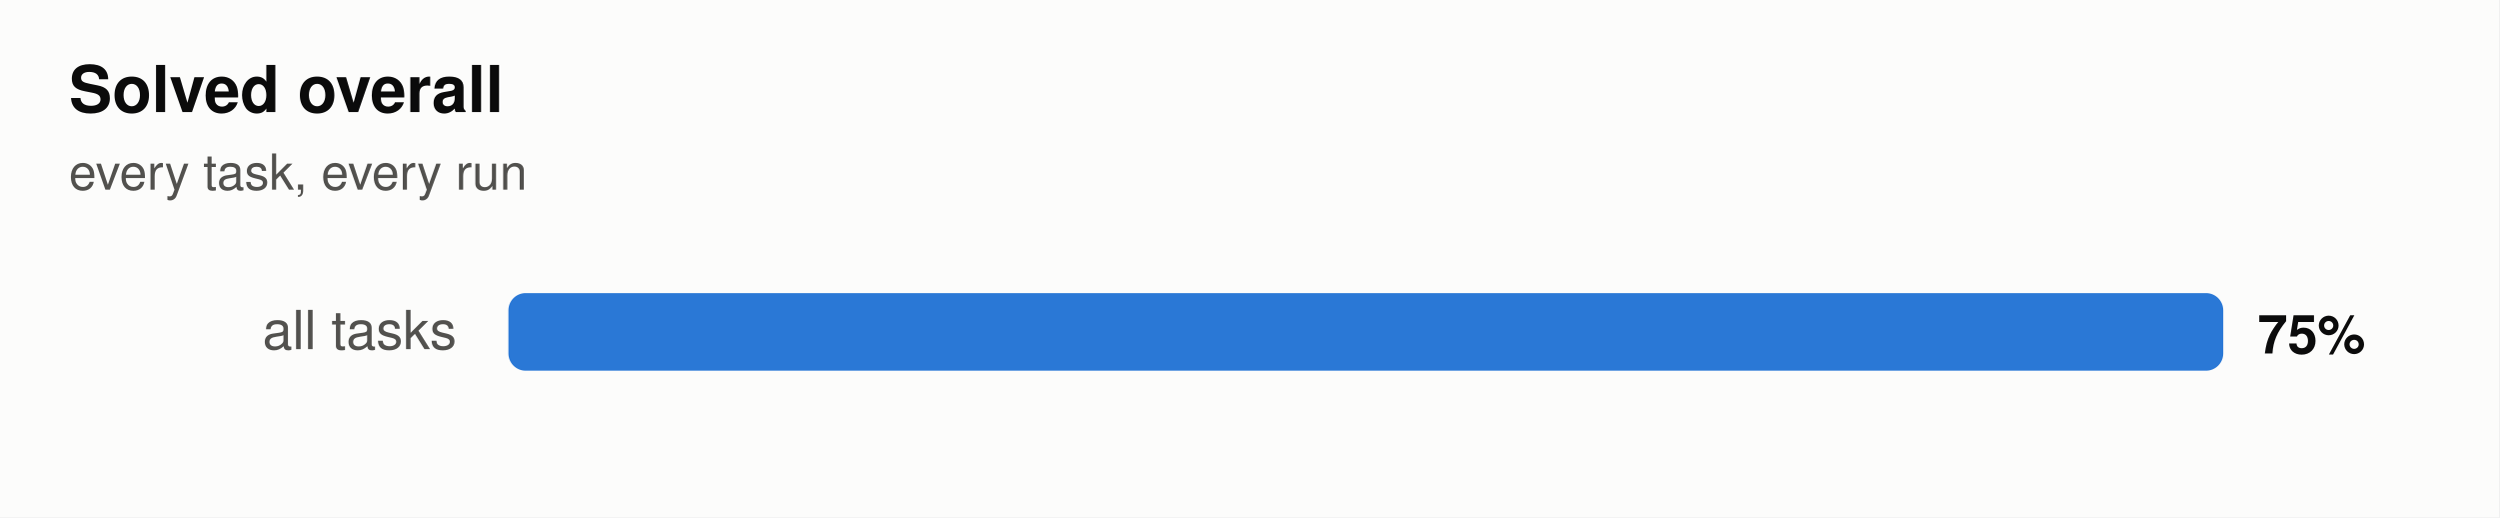
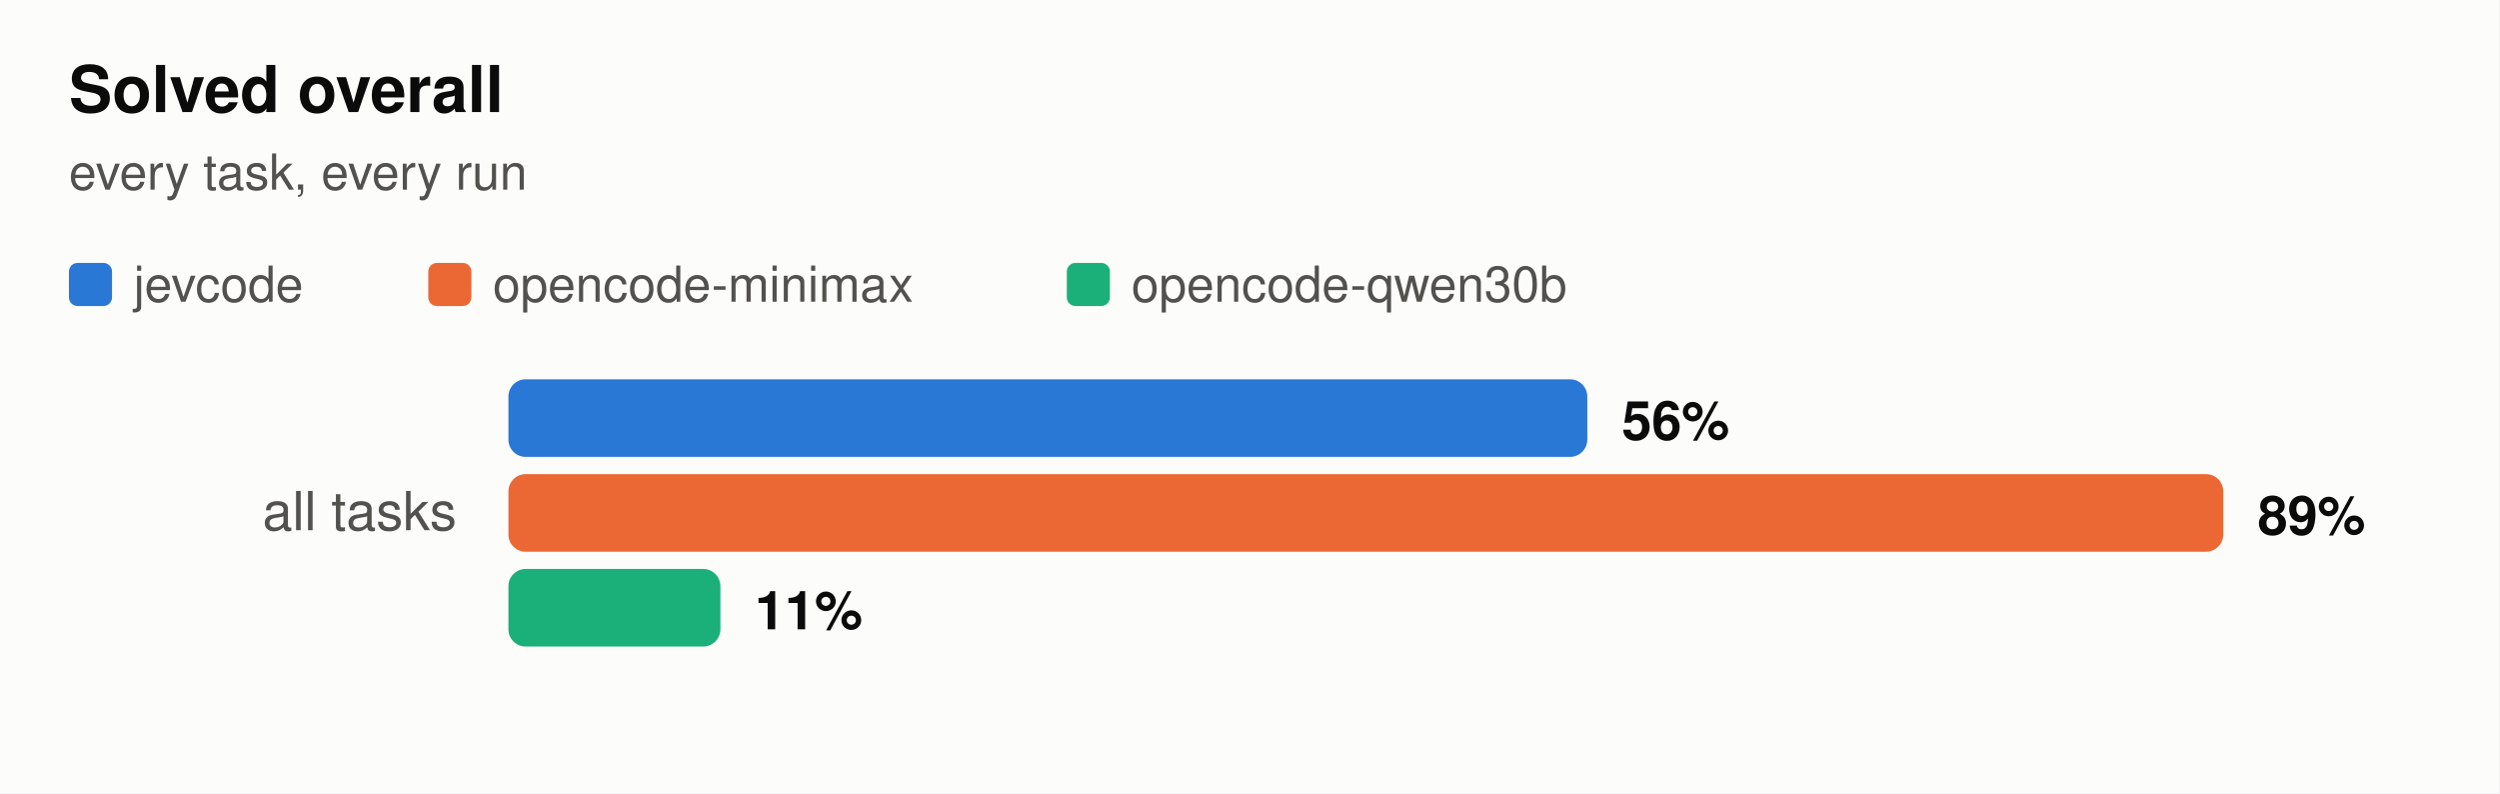
- <svg xmlns="http://www.w3.org/2000/svg" width="580" height="120" viewBox="0 0 580 120" role="img" class="s" aria-label="Solved overall">
-   <style>.s{font-family:ui-sans-serif, -apple-system, BlinkMacSystemFont, 'Segoe UI', Helvetica, Arial, sans-serif}.t{font-weight:600;font-size:15px}.l{font-size:12.5px}.v{font-size:12.5px;font-weight:600}.c{font-size:11.5px}text{fill:#0b0b0b}.m{fill:#52514e}rect.bg{fill:#fcfcfb}.s1{fill:#2a78d6}@media (prefers-color-scheme: dark){text{fill:#ffffff}.m{fill:#c3c2b7}rect.bg{fill:#1a1a19}.s1{fill:#3987e5}}</style>
-   <rect class="bg" x="0" y="0" width="580" height="120" fill="#fcfcfb" />
+ <svg xmlns="http://www.w3.org/2000/svg" width="580" height="184" viewBox="0 0 580 184" role="img" class="s" aria-label="Solved overall">
+   <style>.s{font-family:ui-sans-serif, -apple-system, BlinkMacSystemFont, 'Segoe UI', Helvetica, Arial, sans-serif}.t{font-weight:600;font-size:15px}.l{font-size:12.5px}.v{font-size:12.5px;font-weight:600}.c{font-size:11.5px}text{fill:#0b0b0b}.m{fill:#52514e}rect.bg{fill:#fcfcfb}.s1{fill:#2a78d6}.s2{fill:#eb6834}.s3{fill:#1baf7a}@media (prefers-color-scheme: dark){text{fill:#ffffff}.m{fill:#c3c2b7}rect.bg{fill:#1a1a19}.s1{fill:#3987e5}.s2{fill:#d95926}.s3{fill:#199e70}}</style>
+   <rect class="bg" x="0" y="0" width="580" height="184" fill="#fcfcfb" />
  <text class="t" x="16.0" y="26.0" fill="#0b0b0b">Solved overall</text>
  <text class="c m" x="16.0" y="44.0" fill="#52514e">every task, every run</text>
-   <text class="l m" x="106.0" y="81.0" text-anchor="end" fill="#52514e">all tasks</text>
-   <rect class="s1" x="118" y="68.0" width="398.0" height="18" rx="4" fill="#2a78d6" />
-   <text class="v" x="524.0" y="82.0" fill="#0b0b0b">75%</text>
+   <rect class="s1" x="16.0" y="61.0" width="10" height="10" rx="2" fill="#2a78d6" />
+   <text class="c m" x="31.0" y="70.0" fill="#52514e">jevcode</text>
+   <rect class="s2" x="99.4" y="61.0" width="10" height="10" rx="2" fill="#eb6834" />
+   <text class="c m" x="114.4" y="70.0" fill="#52514e">opencode-minimax</text>
+   <rect class="s3" x="247.6" y="61.0" width="10" height="10" rx="2" fill="#1baf7a" />
+   <text class="c m" x="262.6" y="70.0" fill="#52514e">opencode-qwen30b</text>
+   <text class="l m" x="106.0" y="123.0" text-anchor="end" fill="#52514e">all tasks</text>
+   <rect class="s1" x="118" y="88.0" width="250.4" height="18" rx="4" fill="#2a78d6" />
+   <text class="v" x="376.4" y="102.0" fill="#0b0b0b">56%</text>
+   <rect class="s2" x="118" y="110.0" width="398.0" height="18" rx="4" fill="#eb6834" />
+   <text class="v" x="524.0" y="124.0" fill="#0b0b0b">89%</text>
+   <rect class="s3" x="118" y="132.0" width="49.2" height="18" rx="4" fill="#1baf7a" />
+   <text class="v" x="175.2" y="146.0" fill="#0b0b0b">11%</text>
</svg>
